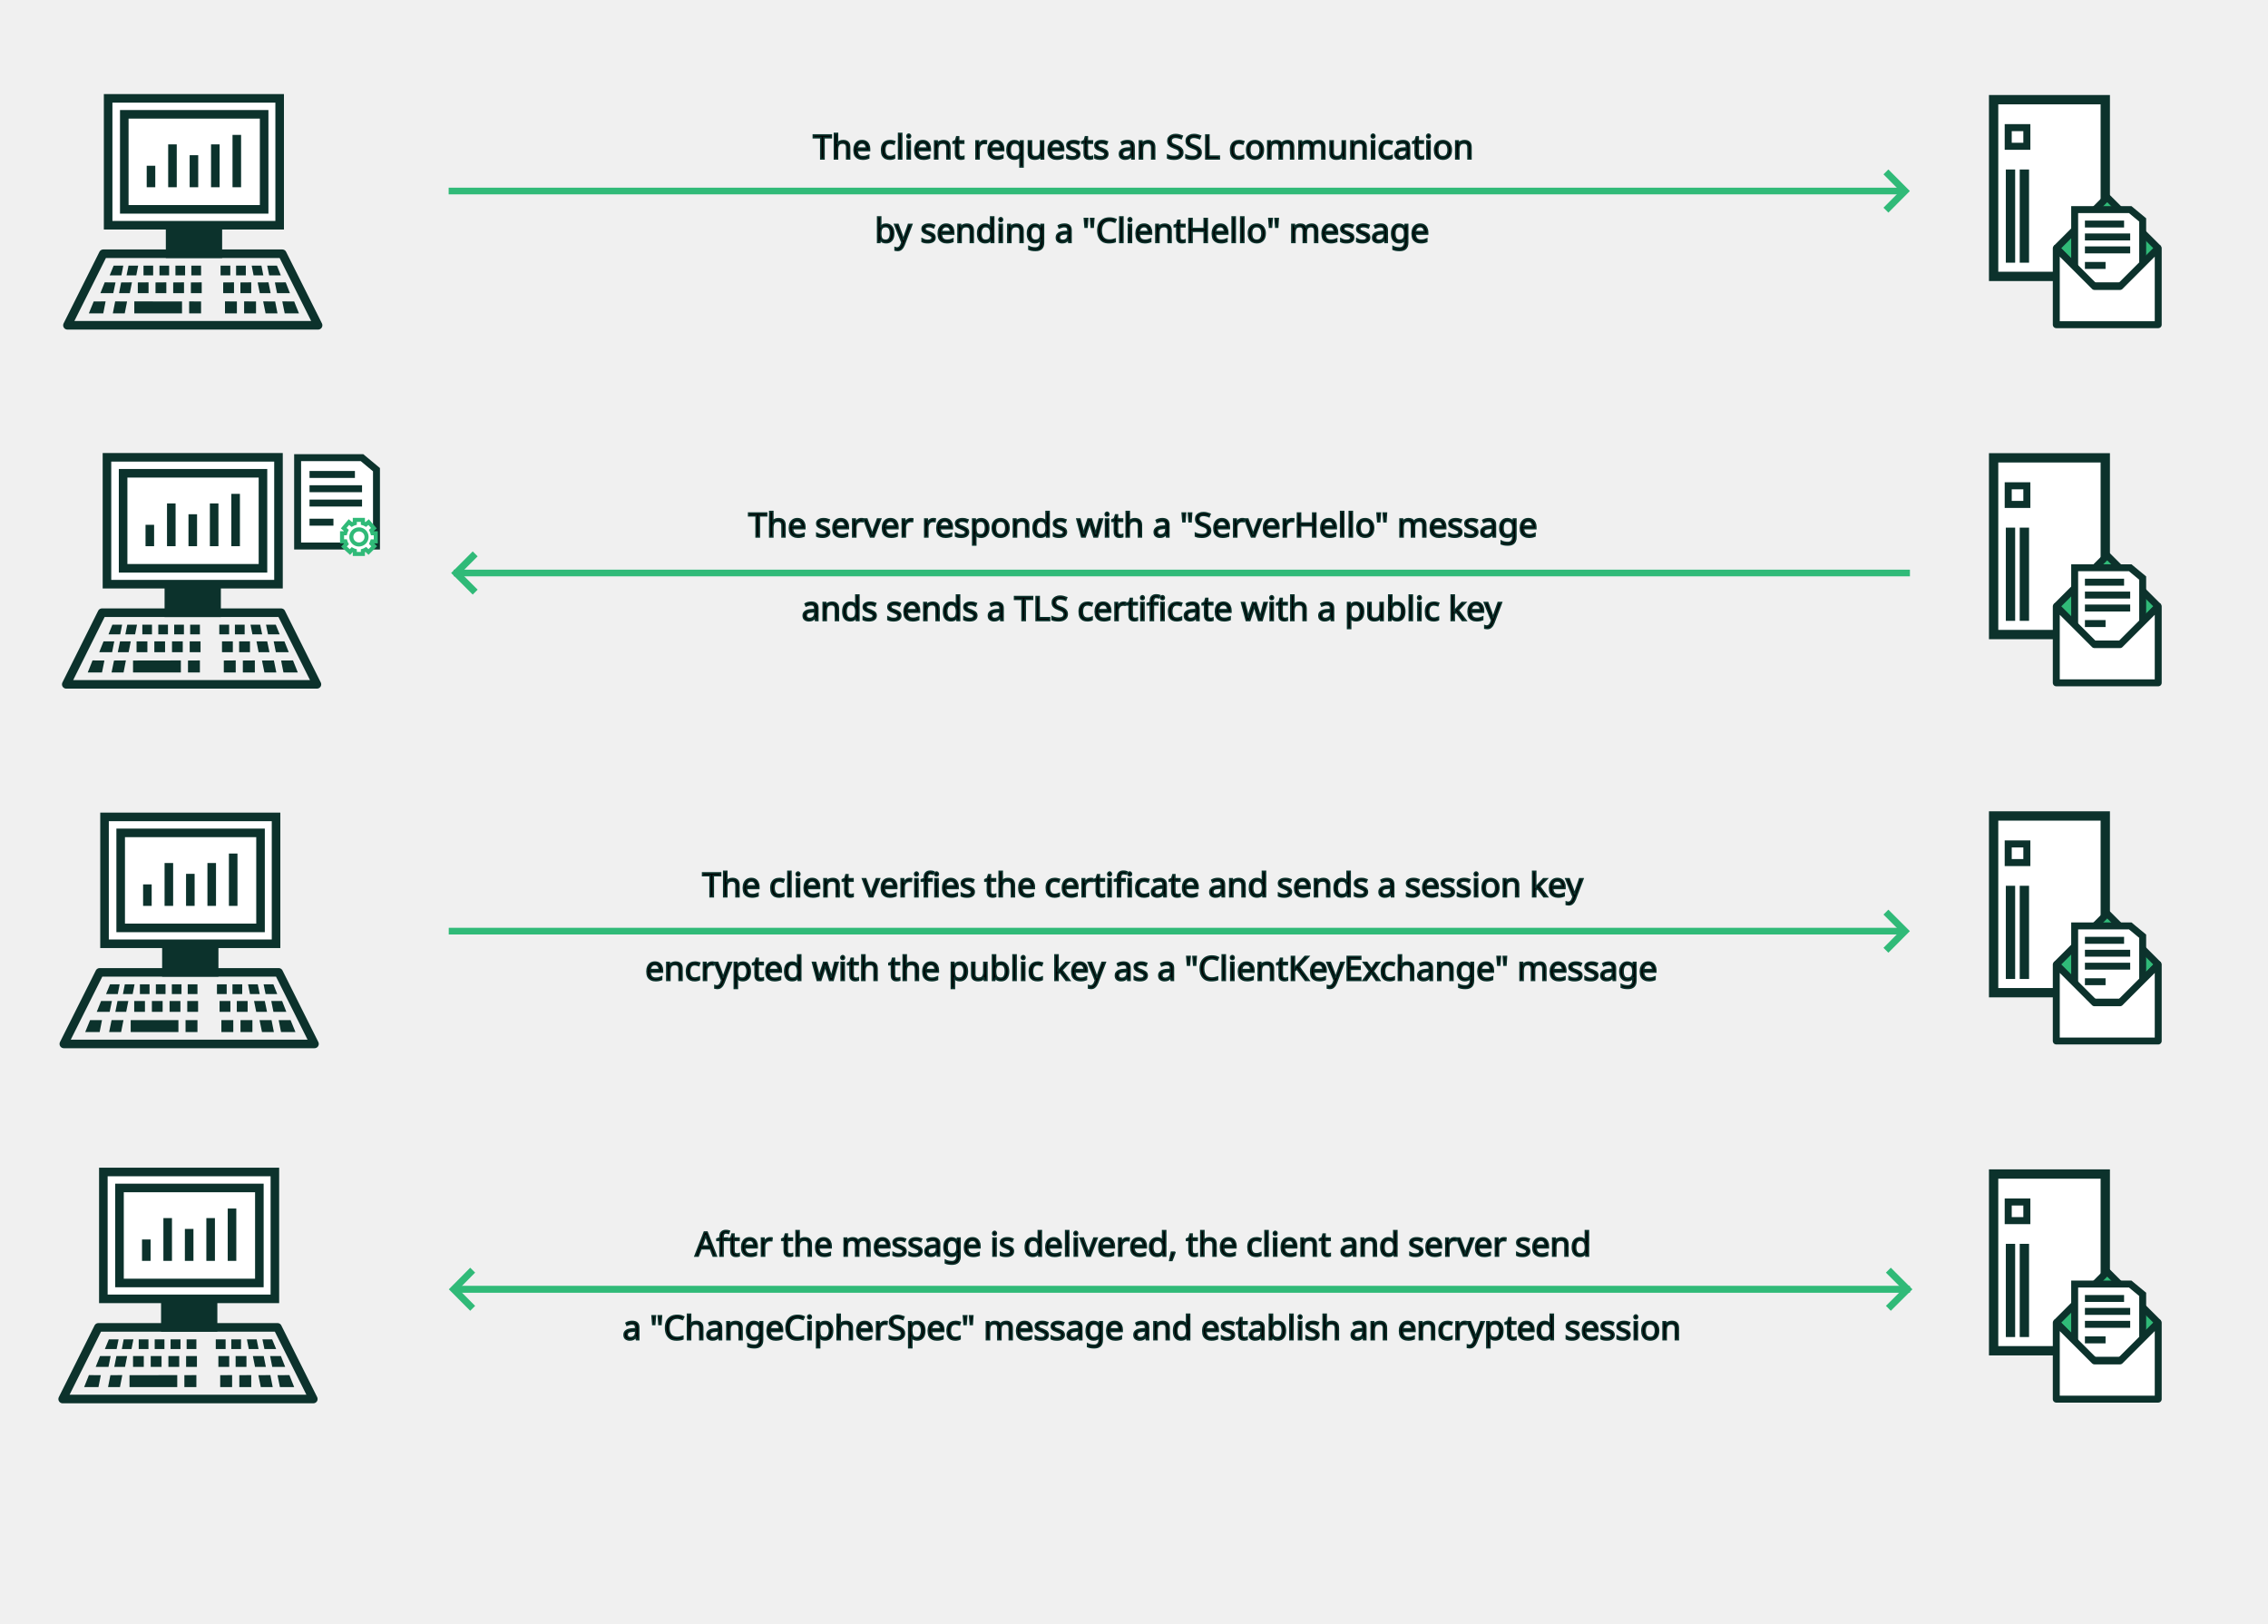
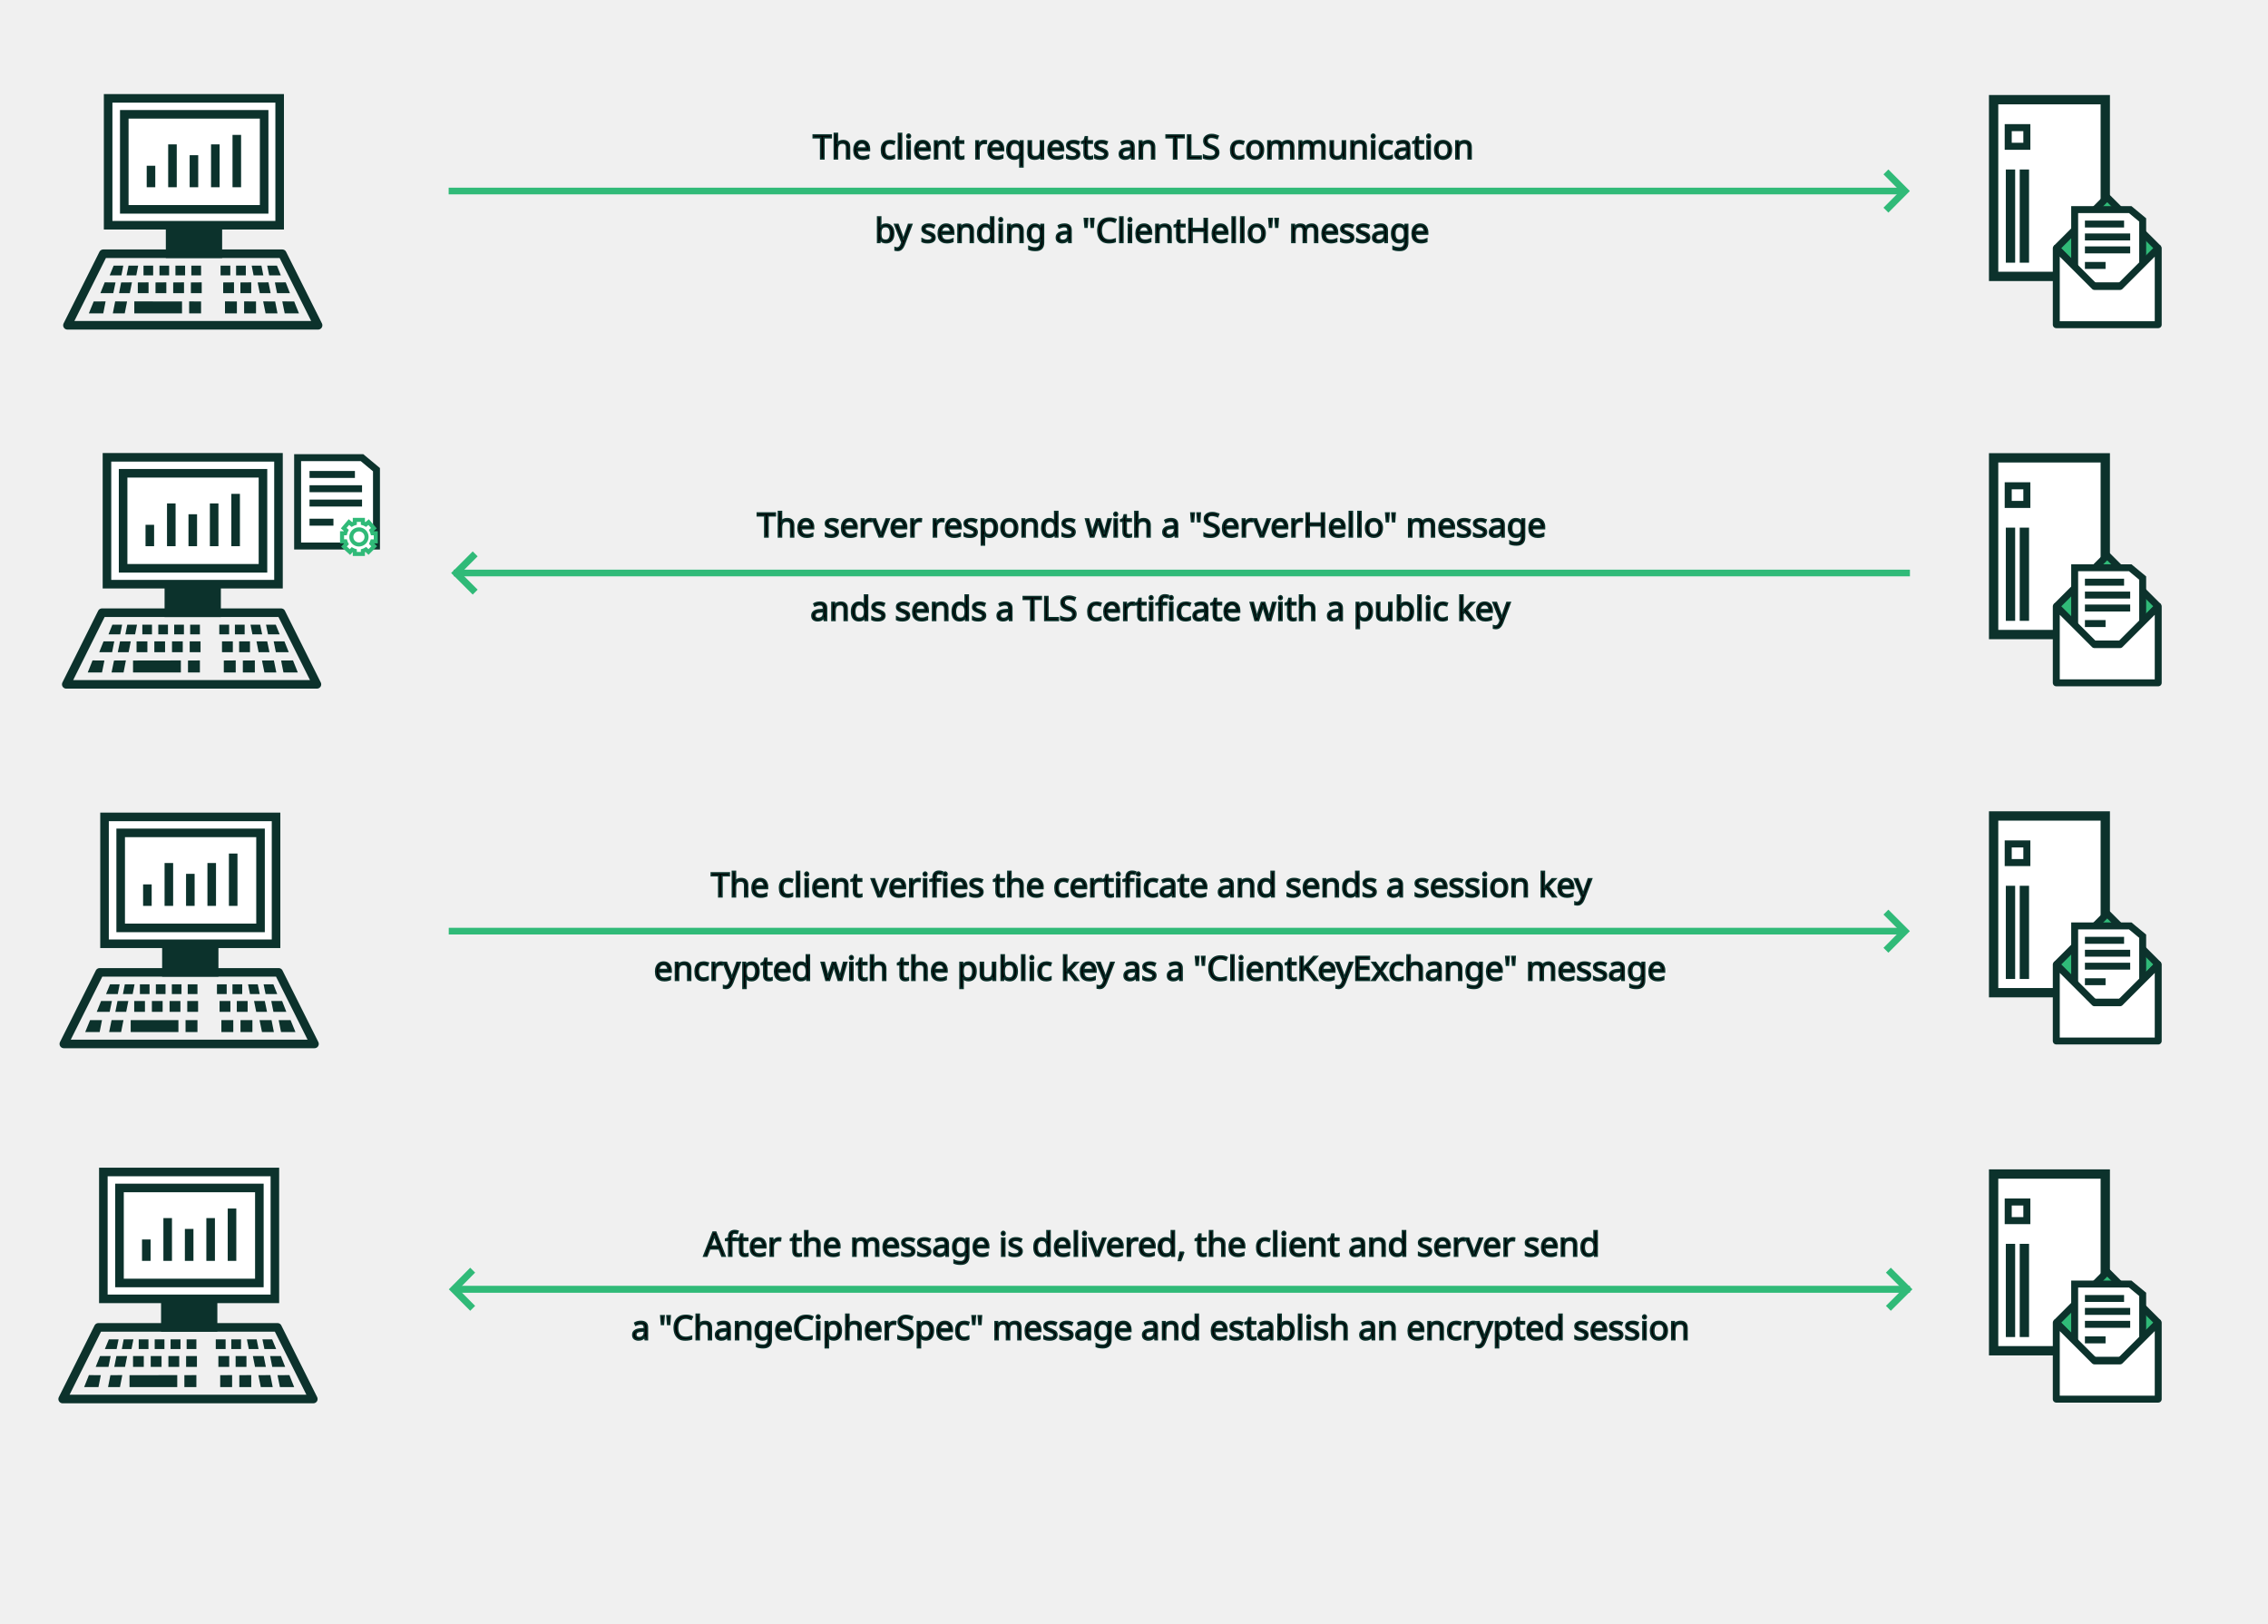
- <svg xmlns="http://www.w3.org/2000/svg" viewBox="0 0 251.35 179.92" height="680" width="950">
-   <g transform="translate(-2.82 22.08)" stroke="#0c322c" stroke-width=".68">
-     <path d="M35.8 28.64h7.14l1.6 1.33v8.46H35.8z" fill="#fff" stroke-width=".77" />
-     <path d="M37.12 30.5h5.03m-5.03 1.58h5.82m-5.82 1.59h5.82m-5.82 2.12h2.65" fill="#90ebcd" stroke-width=".77" />
-     <g transform="translate(40.6 35.4) scale(.37735)" stroke="#30ba78" stroke-width="1.19">
-       <path d="M4.08.35v.98a4.16 4.23 0 0 0-.88.38L2.35.99.82 2.79l.75.64a4.16 4.23 0 0 0-.32.85H.33v2.37h.97a4.16 4.23 0 0 0 .32.77L.9 8.2l1.75 1.6.63-.7a4.16 4.23 0 0 0 .8.34v.92h2.36v-.92a4.16 4.23 0 0 0 .9-.4l.76.74L9.77 8.1l-.8-.79a4.16 4.23 0 0 0 .26-.65h1.01V4.28h-.96a4.16 4.23 0 0 0-.33-.85l.73-.63L8.13 1l-.81.7a4.16 4.23 0 0 0-.87-.37V.35Z" fill="#fff" />
-       <ellipse cx="5.29" cy="5.36" rx="2.24" ry="2.22" fill="#fff" />
-     </g>
-     <path d="M53.1 120.8h161.39" fill="none" stroke="#30ba78" stroke-width=".77" />
-     <path d="M52.55 81.11h161.4" fill="none" stroke="#30ba78" stroke-width=".74" />
-     <path d="m211.83 79 2.11 2.11-2.11 2.12" fill="none" stroke="#30ba78" stroke-width=".77" />
-     <path d="M53.1 41.42h161.39" fill="none" stroke="#30ba78" stroke-width=".74" />
-     <path d="m55.48 39.3-2.12 2.12 2.12 2.12" fill="none" stroke="#30ba78" stroke-width=".77" />
-     <path d="M213.94-.91H52.54" fill="none" stroke="#30ba78" stroke-width=".74" />
-     <path d="m211.83-3.03 2.11 2.12-2.11 2.12M55.2 118.68l-2.1 2.12 2.1 2.11m156.9-4.23 2.12 2.12-2.12 2.11" fill="none" stroke="#30ba78" stroke-width=".77" />
-     <text xml:space="preserve" style="line-height:1.25;-inkscape-font-specification:'Poppins Light';text-align:center" x="132.9" y="-4.48" font-weight="300" font-size="3.7" font-family="Poppins" letter-spacing="0" text-anchor="middle" stroke-width=".18">
-       <tspan x="132.9" y="-4.48" style="-inkscape-font-specification:'Poppins Light';text-align:center">The client requests an SSL communication</tspan>
-       <tspan x="132.9" y="4.78" style="-inkscape-font-specification:'Poppins Light';text-align:center">by sending a "<tspan style="-inkscape-font-specification:'Poppins Light'">ClientHello</tspan>" message</tspan>
-     </text>
-     <text xml:space="preserve" style="line-height:1.25;-inkscape-font-specification:'Poppins Light';text-align:center" x="132.85" y="37.42" font-weight="300" font-size="3.7" font-family="Poppins" letter-spacing="0" text-anchor="middle" stroke-width=".18">
-       <tspan x="132.85" y="37.42" style="-inkscape-font-specification:'Poppins Light';text-align:center">The server responds with a "ServerHello" message</tspan>
-       <tspan x="132.85" y="46.68" style="-inkscape-font-specification:'Poppins Light';text-align:center">ands sends a TLS certificate with a public key</tspan>
-     </text>
-     <text xml:space="preserve" style="line-height:1.25;-inkscape-font-specification:'Poppins Light';text-align:center" x="132.82" y="77.3" font-weight="300" font-size="3.7" font-family="Poppins" letter-spacing="0" text-anchor="middle" stroke-width=".18">
-       <tspan x="132.82" y="77.3" style="-inkscape-font-specification:'Poppins Light';text-align:center">The client verifies the certificate and sends a session key</tspan>
-       <tspan x="132.82" y="86.56" style="-inkscape-font-specification:'Poppins Light';text-align:center">encrypted with the public key as a "<tspan style="-inkscape-font-specification:'Poppins Light'">ClientKeyExchange</tspan>" message</tspan>
-     </text>
-     <text xml:space="preserve" style="line-height:1.25;-inkscape-font-specification:'Poppins Light';text-align:center" x="132.87" y="117.12" font-weight="300" font-size="3.7" font-family="Poppins" letter-spacing="0" text-anchor="middle" stroke-width=".18">
-       <tspan x="132.87" y="117.12" style="-inkscape-font-specification:'Poppins Light';text-align:center">After the message is delivered, the client and server send</tspan>
-       <tspan x="132.87" y="126.38" style="-inkscape-font-specification:'Poppins Light';text-align:center">a "<tspan style="-inkscape-font-specification:'Poppins Light'">ChangeCipherSpec</tspan>" message and establish an encrypted session</tspan>
+ <svg xmlns="http://www.w3.org/2000/svg" viewBox="0 0 251.35 179.92" height="680" width="950" version="1.1" id="svg440">
+   <defs id="defs444" />
+   <path d="m 32.98,50.72 h 7.14 l 1.6,1.33 v 8.46 h -8.74 z" fill="#ffffff" stroke-width="0.77" id="path240" style="stroke:#0c322c" />
+   <path d="m 34.3,52.58 h 5.03 m -5.03,1.58 h 5.82 m -5.82,1.59 h 5.82 m -5.82,2.12 h 2.65" fill="#90ebcd" stroke-width="0.77" id="path242" style="stroke:#0c322c" />
+   <g transform="matrix(0.37735,0,0,0.37735,37.78,57.48)" stroke="#30ba78" stroke-width="1.19" id="g248">
+     <path d="M 4.08,0.35 V 1.33 A 4.16,4.23 0 0 0 3.2,1.71 L 2.35,0.99 0.82,2.79 1.57,3.43 A 4.16,4.23 0 0 0 1.25,4.28 H 0.33 V 6.65 H 1.3 A 4.16,4.23 0 0 0 1.62,7.42 L 0.9,8.2 2.65,9.8 3.28,9.1 a 4.16,4.23 0 0 0 0.8,0.34 v 0.92 H 6.44 V 9.44 a 4.16,4.23 0 0 0 0.9,-0.4 L 8.1,9.78 9.77,8.1 8.97,7.31 A 4.16,4.23 0 0 0 9.23,6.66 h 1.01 V 4.28 H 9.28 A 4.16,4.23 0 0 0 8.95,3.43 L 9.68,2.8 8.13,1 7.32,1.7 A 4.16,4.23 0 0 0 6.45,1.33 V 0.35 Z" fill="#ffffff" id="path244" />
+     <ellipse cx="5.29" cy="5.36" rx="2.24" ry="2.22" fill="#ffffff" id="ellipse246" />
+   </g>
+   <path d="M 50.28,142.88 H 211.67" fill="none" stroke="#30ba78" stroke-width="0.77" id="path250" />
+   <path d="m 49.73,103.19 h 161.4" fill="none" stroke="#30ba78" stroke-width="0.74" id="path252" />
+   <path d="m 209.01,101.08 2.11,2.11 -2.11,2.12" fill="none" stroke="#30ba78" stroke-width="0.77" id="path254" />
+   <path d="M 50.28,63.5 H 211.67" fill="none" stroke="#30ba78" stroke-width="0.74" id="path256" />
+   <path d="m 52.66,61.38 -2.12,2.12 2.12,2.12" fill="none" stroke="#30ba78" stroke-width="0.77" id="path258" />
+   <path d="M 211.12,21.17 H 49.72" fill="none" stroke="#30ba78" stroke-width="0.74" id="path260" />
+   <path d="m 209.01,19.05 2.11,2.12 -2.11,2.12 m -156.63,117.47 -2.1,2.12 2.1,2.11 m 156.9,-4.23 2.12,2.12 -2.12,2.11" fill="none" stroke="#30ba78" stroke-width="0.77" id="path262" />
+   <g id="g860">
+     <text xml:space="preserve" style="line-height:1.25;-inkscape-font-specification:'Poppins Light';text-align:center;stroke:#0c322c" x="130.08" y="17.6" font-weight="300" font-size="3.7px" font-family="Poppins" letter-spacing="0" text-anchor="middle" stroke-width="0.18" id="text270">
+       <tspan x="130.08" y="17.6" style="-inkscape-font-specification:'Poppins Light';text-align:center" id="tspan264">The client requests an TLS communication</tspan>
+       <tspan x="130.08" y="26.86" style="-inkscape-font-specification:'Poppins Light';text-align:center" id="tspan268">by sending a "<tspan style="-inkscape-font-specification:'Poppins Light'" id="tspan266">ClientHello</tspan>" message</tspan>
    </text>
  </g>
-   <g transform="translate(217.34 10.54) scale(1.94872)">
-     <rect width="6.35" height="10.05" x="1.85" y=".26" fill="#fff" stroke="#0c322c" stroke-width=".53" stroke-linecap="square" paint-order="fill markers stroke" />
-     <path d="M2.81 4.23v5.3m.79-5.3v5.3" fill="#0c322c" stroke="#0c322c" stroke-width=".53" />
-     <rect width="1.06" height="1.06" x="2.68" y="1.85" fill="none" stroke="#0c322c" stroke-width=".4" stroke-linecap="square" paint-order="fill markers stroke" />
+   <text xml:space="preserve" style="line-height:1.25;-inkscape-font-specification:'Poppins Light';text-align:center;stroke:#0c322c" x="130.03" y="59.5" font-weight="300" font-size="3.7px" font-family="Poppins" letter-spacing="0" text-anchor="middle" stroke-width="0.18" id="text276">
+     <tspan x="130.03" y="59.5" style="-inkscape-font-specification:'Poppins Light';text-align:center" id="tspan272">The server responds with a "ServerHello" message</tspan>
+     <tspan x="130.03" y="68.76" style="-inkscape-font-specification:'Poppins Light';text-align:center" id="tspan274">ands sends a TLS certificate with a public key</tspan>
+   </text>
+   <text xml:space="preserve" style="line-height:1.25;-inkscape-font-specification:'Poppins Light';text-align:center;stroke:#0c322c" x="130" y="99.38" font-weight="300" font-size="3.7px" font-family="Poppins" letter-spacing="0" text-anchor="middle" stroke-width="0.18" id="text284">
+     <tspan x="130" y="99.38" style="-inkscape-font-specification:'Poppins Light';text-align:center" id="tspan278">The client verifies the certificate and sends a session key</tspan>
+     <tspan x="130" y="108.64" style="-inkscape-font-specification:'Poppins Light';text-align:center" id="tspan282">encrypted with the public key as a "<tspan style="-inkscape-font-specification:'Poppins Light'" id="tspan280">ClientKeyExchange</tspan>" message</tspan>
+   </text>
+   <text xml:space="preserve" style="line-height:1.25;-inkscape-font-specification:'Poppins Light';text-align:center;stroke:#0c322c" x="130.05" y="139.2" font-weight="300" font-size="3.7px" font-family="Poppins" letter-spacing="0" text-anchor="middle" stroke-width="0.18" id="text292">
+     <tspan x="130.05" y="139.2" style="-inkscape-font-specification:'Poppins Light';text-align:center" id="tspan286">After the message is delivered, the client and server send</tspan>
+     <tspan x="130.05" y="148.46" style="-inkscape-font-specification:'Poppins Light';text-align:center" id="tspan290">a "<tspan style="-inkscape-font-specification:'Poppins Light'" id="tspan288">ChangeCipherSpec</tspan>" message and establish an encrypted session</tspan>
+   </text>
+   <g transform="translate(217.34 10.54) scale(1.94872)" id="g302">
+     <rect width="6.35" height="10.05" x="1.85" y=".26" fill="#fff" stroke="#0c322c" stroke-width=".53" stroke-linecap="square" paint-order="fill markers stroke" id="rect296" />
+     <path d="M2.81 4.23v5.3m.79-5.3v5.3" fill="#0c322c" stroke="#0c322c" stroke-width=".53" id="path298" />
+     <rect width="1.06" height="1.06" x="2.68" y="1.85" fill="none" stroke="#0c322c" stroke-width=".4" stroke-linecap="square" paint-order="fill markers stroke" id="rect300" />
  </g>
-   <g transform="translate(182.65 -16.42) scale(.41812)" stroke-width="1.84">
-     <path d="m108.2 105.07 13.5-13.51 13.52 13.5-10.13 10.14h-6.76z" fill="#30ba78" stroke="#0c322c" stroke-linejoin="bevel" />
-     <path d="M113.07 94.83h14.73l3.3 2.73v17.47h-18.03Zm2.72 3.82h10.38m-10.38 3.42h12m-12 7.55h5.47m-5.47-4.12h12" stroke="#0c322c" fill="#fff" />
-     <path d="m108.2 105.07 10.13 10.13h6.76l10.13-10.13v20.26H108.2v-20.26" fill="#fff" stroke="#0c322c" stroke-linecap="round" stroke-linejoin="round" />
+   <g transform="translate(182.65 -16.42) scale(.41812)" stroke-width="1.84" id="g310">
+     <path d="m108.2 105.07 13.5-13.51 13.52 13.5-10.13 10.14h-6.76z" fill="#30ba78" stroke="#0c322c" stroke-linejoin="bevel" id="path304" />
+     <path d="M113.07 94.83h14.73l3.3 2.73v17.47h-18.03Zm2.72 3.82h10.38m-10.38 3.42h12m-12 7.55h5.47m-5.47-4.12h12" stroke="#0c322c" fill="#fff" id="path306" />
+     <path d="m108.2 105.07 10.13 10.13h6.76l10.13-10.13v20.26H108.2v-20.26" fill="#fff" stroke="#0c322c" stroke-linecap="round" stroke-linejoin="round" id="path308" />
  </g>
-   <g transform="translate(217.34 50.23) scale(1.94872)">
-     <rect width="6.35" height="10.05" x="1.85" y=".26" fill="#fff" stroke="#0c322c" stroke-width=".53" stroke-linecap="square" paint-order="fill markers stroke" />
-     <path d="M2.81 4.23v5.3m.79-5.3v5.3" fill="#0c322c" stroke="#0c322c" stroke-width=".53" />
-     <rect width="1.06" height="1.06" x="2.68" y="1.85" fill="none" stroke="#0c322c" stroke-width=".4" stroke-linecap="square" paint-order="fill markers stroke" />
+   <g transform="translate(217.34 50.23) scale(1.94872)" id="g318">
+     <rect width="6.35" height="10.05" x="1.85" y=".26" fill="#fff" stroke="#0c322c" stroke-width=".53" stroke-linecap="square" paint-order="fill markers stroke" id="rect312" />
+     <path d="M2.81 4.23v5.3m.79-5.3v5.3" fill="#0c322c" stroke="#0c322c" stroke-width=".53" id="path314" />
+     <rect width="1.06" height="1.06" x="2.68" y="1.85" fill="none" stroke="#0c322c" stroke-width=".4" stroke-linecap="square" paint-order="fill markers stroke" id="rect316" />
  </g>
-   <g transform="translate(182.65 23.27) scale(.41812)" stroke-width="1.84">
-     <path d="m108.2 105.07 13.5-13.51 13.52 13.5-10.13 10.14h-6.76z" fill="#30ba78" stroke="#0c322c" stroke-linejoin="bevel" />
-     <path d="M113.07 94.83h14.73l3.3 2.73v17.47h-18.03Zm2.72 3.82h10.38m-10.38 3.42h12m-12 7.55h5.47m-5.47-4.12h12" stroke="#0c322c" fill="#fff" />
-     <path d="m108.2 105.07 10.13 10.13h6.76l10.13-10.13v20.26H108.2v-20.26" fill="#fff" stroke="#0c322c" stroke-linecap="round" stroke-linejoin="round" />
+   <g transform="translate(182.65 23.27) scale(.41812)" stroke-width="1.84" id="g326">
+     <path d="m108.2 105.07 13.5-13.51 13.52 13.5-10.13 10.14h-6.76z" fill="#30ba78" stroke="#0c322c" stroke-linejoin="bevel" id="path320" />
+     <path d="M113.07 94.83h14.73l3.3 2.73v17.47h-18.03Zm2.72 3.82h10.38m-10.38 3.42h12m-12 7.55h5.47m-5.47-4.12h12" stroke="#0c322c" fill="#fff" id="path322" />
+     <path d="m108.2 105.07 10.13 10.13h6.76l10.13-10.13v20.26H108.2v-20.26" fill="#fff" stroke="#0c322c" stroke-linecap="round" stroke-linejoin="round" id="path324" />
  </g>
-   <g transform="translate(217.34 89.92) scale(1.94872)">
-     <rect width="6.35" height="10.05" x="1.85" y=".26" fill="#fff" stroke="#0c322c" stroke-width=".53" stroke-linecap="square" paint-order="fill markers stroke" />
-     <path d="M2.81 4.23v5.3m.79-5.3v5.3" fill="#0c322c" stroke="#0c322c" stroke-width=".53" />
-     <rect width="1.06" height="1.06" x="2.68" y="1.85" fill="none" stroke="#0c322c" stroke-width=".4" stroke-linecap="square" paint-order="fill markers stroke" />
+   <g transform="translate(217.34 89.92) scale(1.94872)" id="g334">
+     <rect width="6.35" height="10.05" x="1.85" y=".26" fill="#fff" stroke="#0c322c" stroke-width=".53" stroke-linecap="square" paint-order="fill markers stroke" id="rect328" />
+     <path d="M2.81 4.23v5.3m.79-5.3v5.3" fill="#0c322c" stroke="#0c322c" stroke-width=".53" id="path330" />
+     <rect width="1.06" height="1.06" x="2.68" y="1.85" fill="none" stroke="#0c322c" stroke-width=".4" stroke-linecap="square" paint-order="fill markers stroke" id="rect332" />
  </g>
-   <g transform="translate(182.65 62.96) scale(.41812)" stroke-width="1.84">
-     <path d="m108.2 105.07 13.5-13.51 13.52 13.5-10.13 10.14h-6.76z" fill="#30ba78" stroke="#0c322c" stroke-linejoin="bevel" />
-     <path d="M113.07 94.83h14.73l3.3 2.73v17.47h-18.03Zm2.72 3.82h10.38m-10.38 3.42h12m-12 7.55h5.47m-5.47-4.12h12" stroke="#0c322c" fill="#fff" />
-     <path d="m108.2 105.07 10.13 10.13h6.76l10.13-10.13v20.26H108.2v-20.26" fill="#fff" stroke="#0c322c" stroke-linecap="round" stroke-linejoin="round" />
+   <g transform="translate(182.65 62.96) scale(.41812)" stroke-width="1.84" id="g342">
+     <path d="m108.2 105.07 13.5-13.51 13.52 13.5-10.13 10.14h-6.76z" fill="#30ba78" stroke="#0c322c" stroke-linejoin="bevel" id="path336" />
+     <path d="M113.07 94.83h14.73l3.3 2.73v17.47h-18.03Zm2.72 3.82h10.38m-10.38 3.42h12m-12 7.55h5.47m-5.47-4.12h12" stroke="#0c322c" fill="#fff" id="path338" />
+     <path d="m108.2 105.07 10.13 10.13h6.76l10.13-10.13v20.26H108.2v-20.26" fill="#fff" stroke="#0c322c" stroke-linecap="round" stroke-linejoin="round" id="path340" />
  </g>
-   <g transform="translate(217.34 129.6) scale(1.94872)">
-     <rect width="6.35" height="10.05" x="1.85" y=".26" fill="#fff" stroke="#0c322c" stroke-width=".53" stroke-linecap="square" paint-order="fill markers stroke" />
-     <path d="M2.81 4.23v5.3m.79-5.3v5.3" fill="#0c322c" stroke="#0c322c" stroke-width=".53" />
-     <rect width="1.06" height="1.06" x="2.68" y="1.85" fill="none" stroke="#0c322c" stroke-width=".4" stroke-linecap="square" paint-order="fill markers stroke" />
+   <g transform="translate(217.34 129.6) scale(1.94872)" id="g350">
+     <rect width="6.35" height="10.05" x="1.85" y=".26" fill="#fff" stroke="#0c322c" stroke-width=".53" stroke-linecap="square" paint-order="fill markers stroke" id="rect344" />
+     <path d="M2.81 4.23v5.3m.79-5.3v5.3" fill="#0c322c" stroke="#0c322c" stroke-width=".53" id="path346" />
+     <rect width="1.06" height="1.06" x="2.68" y="1.85" fill="none" stroke="#0c322c" stroke-width=".4" stroke-linecap="square" paint-order="fill markers stroke" id="rect348" />
  </g>
-   <g transform="translate(182.65 102.65) scale(.41812)" stroke-width="1.84">
-     <path d="m108.2 105.07 13.5-13.51 13.52 13.5-10.13 10.14h-6.76z" fill="#30ba78" stroke="#0c322c" stroke-linejoin="bevel" />
-     <path d="M113.07 94.83h14.73l3.3 2.73v17.47h-18.03Zm2.72 3.82h10.38m-10.38 3.42h12m-12 7.55h5.47m-5.47-4.12h12" stroke="#0c322c" fill="#fff" />
-     <path d="m108.2 105.07 10.13 10.13h6.76l10.13-10.13v20.26H108.2v-20.26" fill="#fff" stroke="#0c322c" stroke-linecap="round" stroke-linejoin="round" />
+   <g transform="translate(182.65 102.65) scale(.41812)" stroke-width="1.84" id="g358">
+     <path d="m108.2 105.07 13.5-13.51 13.52 13.5-10.13 10.14h-6.76z" fill="#30ba78" stroke="#0c322c" stroke-linejoin="bevel" id="path352" />
+     <path d="M113.07 94.83h14.73l3.3 2.73v17.47h-18.03Zm2.72 3.82h10.38m-10.38 3.42h12m-12 7.55h5.47m-5.47-4.12h12" stroke="#0c322c" fill="#fff" id="path354" />
+     <path d="m108.2 105.07 10.13 10.13h6.76l10.13-10.13v20.26H108.2v-20.26" fill="#fff" stroke="#0c322c" stroke-linecap="round" stroke-linejoin="round" id="path356" />
  </g>
-   <rect class="cls-2" x="11.85" y="50.68" width="19.01" height="14.06" fill="#fff" stroke="#0c322c" stroke-width=".95" />
-   <rect class="cls-2" x="13.64" y="52.45" width="15.5" height="10.53" fill="#fff" stroke="#0c322c" stroke-width=".95" />
-   <line class="cls-3" x1="16.6" y1="60.53" x2="16.6" y2="58.16" fill="none" stroke="#0c322c" stroke-width=".95" />
-   <line class="cls-3" x1="18.98" y1="60.53" x2="18.98" y2="55.79" fill="none" stroke="#0c322c" stroke-width=".95" />
-   <line class="cls-3" x1="21.36" y1="60.53" x2="21.36" y2="56.99" fill="none" stroke="#0c322c" stroke-width=".95" />
-   <line class="cls-3" x1="23.73" y1="60.53" x2="23.73" y2="55.79" fill="none" stroke="#0c322c" stroke-width=".95" />
-   <line class="cls-3" x1="26.11" y1="60.53" x2="26.11" y2="54.73" fill="none" stroke="#0c322c" stroke-width=".95" />
-   <path d="m11.3 67.9-3.96 7.94h27.78l-3.97-7.94H11.3" fill="none" stroke="#0c322c" stroke-width=".95" stroke-linecap="round" stroke-linejoin="round" paint-order="fill markers stroke" />
-   <rect width="5.29" height="2.65" x="18.71" y="65.26" fill="#0c322c" stroke="#0c322c" stroke-width=".95" stroke-linecap="round" paint-order="fill markers stroke" />
-   <path d="m12.63 73.2-.27 1.32h1.33l.26-1.33zm2.11 0v1.32h5.3v-1.33zm6.09 0v1.32h1.32v-1.33zm3.97 0v1.32h1.32v-1.33zm2.11 0v1.32h1.33v-1.33zm2.12 0 .27 1.32h1.32l-.27-1.33zm2.12 0 .26 1.32H33l-.53-1.33zm-19.58 0-.27 1.32H9.72l.53-1.33zm1.73-2.12-.25 1.2h1.2l.24-1.2zm7.72 0v1.2h1.2v-1.2zm3.58 0v1.2h1.2v-1.2zm1.9 0v1.2h1.2v-1.2zm1.92 0 .24 1.2h1.2l-.25-1.2zm1.91 0 .24 1.2H32l-.48-1.2zm-17.67 0-.24 1.2h-1.43l.48-1.2zm2.47 0v1.2h1.2v-1.2zm3.93 0v1.2h1.19v-1.2zm-1.96 0v1.2h1.19v-1.2zm-3-1.85-.21 1.07h1.08l.21-1.07zm6.97 0v1.07h1.08v-1.07zm3.23 0v1.07h1.09v-1.07zm1.73 0v1.07h1.08v-1.07zm1.73 0 .21 1.07h1.08l-.22-1.07zm1.72 0 .22 1.07h1.29l-.43-1.07zm-15.95 0-.21 1.07h-1.3l.43-1.07Zm2.24 0v1.07h1.07v-1.07zm3.53 0v1.07h1.08v-1.07Zm-1.76 0v1.07h1.07v-1.07z" fill="#0c322c" />
-   <rect class="cls-2" x="11.98" y="10.9" width="19.01" height="14.06" fill="#fff" stroke="#0c322c" stroke-width=".95" />
-   <rect class="cls-2" x="13.77" y="12.67" width="15.5" height="10.53" fill="#fff" stroke="#0c322c" stroke-width=".95" />
-   <line class="cls-3" x1="16.73" y1="20.75" x2="16.73" y2="18.37" fill="none" stroke="#0c322c" stroke-width=".95" />
-   <line class="cls-3" x1="19.11" y1="20.75" x2="19.11" y2="16" fill="none" stroke="#0c322c" stroke-width=".95" />
-   <line class="cls-3" x1="21.49" y1="20.75" x2="21.49" y2="17.2" fill="none" stroke="#0c322c" stroke-width=".95" />
-   <line class="cls-3" x1="23.86" y1="20.75" x2="23.86" y2="16" fill="none" stroke="#0c322c" stroke-width=".95" />
-   <line class="cls-3" x1="26.24" y1="20.75" x2="26.24" y2="14.95" fill="none" stroke="#0c322c" stroke-width=".95" />
-   <path d="m11.44 28.12-3.97 7.93h27.78l-3.97-7.93H11.44" fill="none" stroke="#0c322c" stroke-width=".95" stroke-linecap="round" stroke-linejoin="round" paint-order="fill markers stroke" />
-   <rect width="5.29" height="2.65" x="18.85" y="25.47" fill="#0c322c" stroke="#0c322c" stroke-width=".95" stroke-linecap="round" paint-order="fill markers stroke" />
-   <path d="m12.76 33.4-.26 1.33h1.32l.26-1.32zm2.12 0v1.33h5.29v-1.32zm6.08 0v1.33h1.32v-1.32zm3.97 0v1.33h1.32v-1.32zm2.12 0v1.33h1.32v-1.32zm2.11 0 .27 1.33h1.32l-.26-1.32zm2.12 0 .27 1.33h1.58l-.53-1.32zm-19.58 0-.26 1.33h-1.6l.54-1.32zm1.72-2.1-.23 1.19h1.19l.24-1.2zm7.73 0v1.19h1.2v-1.2zm3.58 0v1.19h1.2v-1.2zm1.91 0v1.19h1.2v-1.2zm1.91 0 .24 1.19h1.2l-.24-1.2zm1.91 0 .24 1.19h1.43l-.47-1.2zm-17.66 0-.25 1.19h-1.43l.48-1.2zm2.47 0v1.19h1.19v-1.2zm3.92 0v1.19h1.2v-1.2zm-1.96 0v1.19h1.2v-1.2zm-2.99-1.86-.22 1.08h1.08l.21-1.08zm6.96 0v1.08h1.08v-1.08zm3.24 0v1.08h1.08v-1.08zm1.72 0v1.08h1.08v-1.08zm1.73 0 .21 1.08h1.08l-.21-1.08zm1.72 0 .22 1.08h1.29l-.43-1.08zm-15.95 0-.21 1.08h-1.3l.44-1.08zm2.24 0v1.08h1.07v-1.08zm3.54 0v1.08h1.07v-1.08zm-1.77 0v1.08h1.07v-1.08z" fill="#0c322c" />
-   <rect class="cls-2" x="11.58" y="90.53" width="19.01" height="14.06" fill="#fff" stroke="#0c322c" stroke-width=".95" />
-   <rect class="cls-2" x="13.37" y="92.3" width="15.5" height="10.53" fill="#fff" stroke="#0c322c" stroke-width=".95" />
-   <line class="cls-3" x1="16.33" y1="100.39" x2="16.33" y2="98.01" fill="none" stroke="#0c322c" stroke-width=".95" />
-   <line class="cls-3" x1="18.71" y1="100.39" x2="18.71" y2="95.64" fill="none" stroke="#0c322c" stroke-width=".95" />
-   <line class="cls-3" x1="21.09" y1="100.39" x2="21.09" y2="96.84" fill="none" stroke="#0c322c" stroke-width=".95" />
-   <line class="cls-3" x1="23.46" y1="100.39" x2="23.46" y2="95.64" fill="none" stroke="#0c322c" stroke-width=".95" />
-   <line class="cls-3" x1="25.84" y1="100.39" x2="25.84" y2="94.59" fill="none" stroke="#0c322c" stroke-width=".95" />
-   <path d="m11.04 107.76-3.97 7.93h27.78l-3.97-7.93H11.04" fill="none" stroke="#0c322c" stroke-width=".95" stroke-linecap="round" stroke-linejoin="round" paint-order="fill markers stroke" />
-   <rect width="5.29" height="2.65" x="18.44" y="105.11" fill="#0c322c" stroke="#0c322c" stroke-width=".95" stroke-linecap="round" paint-order="fill markers stroke" />
-   <path d="m12.36 113.05-.27 1.32h1.33l.26-1.32zm2.12 0v1.32h5.29v-1.32zm6.08 0v1.32h1.32v-1.32zm3.97 0v1.32h1.32v-1.32zm2.12 0v1.32h1.32v-1.32zm2.11 0 .27 1.32h1.32l-.26-1.32zm2.12 0 .26 1.32h1.6l-.54-1.32zm-19.58 0-.26 1.32h-1.6l.54-1.32zm1.72-2.12-.24 1.2h1.2l.24-1.2zm7.73 0v1.2h1.2v-1.2zm3.58 0v1.2h1.2v-1.2zm1.91 0v1.2h1.2v-1.2zm1.91 0 .24 1.2h1.2l-.25-1.2zm1.91 0 .24 1.2h1.43l-.47-1.2zm-17.66 0-.25 1.2h-1.43l.48-1.2zm2.47 0v1.2h1.19v-1.2zm3.92 0v1.2h1.2v-1.2zm-1.96 0v1.2h1.19v-1.2zm-3-1.85-.21 1.08h1.08l.21-1.08zm6.97 0v1.08h1.08v-1.08zm3.24 0v1.08h1.08v-1.08zm1.72 0v1.08h1.08v-1.08zm1.73 0 .21 1.08h1.08l-.22-1.08zm1.72 0 .22 1.08h1.29l-.43-1.08zm-15.95 0-.21 1.08h-1.3l.44-1.08zm2.24 0v1.08h1.07v-1.08zm3.54 0v1.08h1.07v-1.08zm-1.77 0v1.08h1.07v-1.08z" fill="#0c322c" />
-   <rect class="cls-2" x="11.45" y="129.88" width="19.01" height="14.06" fill="#fff" stroke="#0c322c" stroke-width=".95" />
-   <rect class="cls-2" x="13.24" y="131.65" width="15.5" height="10.53" fill="#fff" stroke="#0c322c" stroke-width=".95" />
-   <line class="cls-3" x1="16.21" y1="139.73" x2="16.21" y2="137.36" fill="none" stroke="#0c322c" stroke-width=".95" />
-   <line class="cls-3" x1="18.58" y1="139.73" x2="18.58" y2="134.99" fill="none" stroke="#0c322c" stroke-width=".95" />
-   <line class="cls-3" x1="20.96" y1="139.73" x2="20.96" y2="136.19" fill="none" stroke="#0c322c" stroke-width=".95" />
-   <line class="cls-3" x1="23.34" y1="139.73" x2="23.34" y2="134.99" fill="none" stroke="#0c322c" stroke-width=".95" />
-   <line class="cls-3" x1="25.71" y1="139.73" x2="25.71" y2="133.93" fill="none" stroke="#0c322c" stroke-width=".95" />
-   <path d="m10.9 147.1-3.96 7.94h27.78l-3.97-7.94H10.91" fill="none" stroke="#0c322c" stroke-width=".95" stroke-linecap="round" stroke-linejoin="round" paint-order="fill markers stroke" />
-   <rect width="5.29" height="2.65" x="18.32" y="144.46" fill="#0c322c" stroke="#0c322c" stroke-width=".95" stroke-linecap="round" paint-order="fill markers stroke" />
-   <path d="m12.23 152.4-.26 1.32h1.32l.26-1.33zm2.12 0v1.32h5.29v-1.33zm6.08 0v1.32h1.33v-1.33zm3.97 0v1.32h1.32v-1.33zm2.12 0v1.32h1.32v-1.33zm2.11 0 .27 1.32h1.32l-.26-1.33zm2.12 0 .27 1.32h1.58l-.53-1.33zm-19.58 0-.26 1.32H9.32l.53-1.33zm1.73-2.12-.24 1.2h1.19l.24-1.2zm7.72 0v1.2h1.2v-1.2zm3.58 0v1.2h1.2v-1.2zm1.91 0v1.2h1.2v-1.2zm1.91 0 .24 1.2h1.2l-.24-1.2zm1.91 0 .24 1.2h1.43l-.47-1.2zm-17.67 0-.24 1.2H10.6l.48-1.2zm2.48 0v1.2h1.19v-1.2zm3.92 0v1.2h1.2v-1.2zm-1.96 0v1.2h1.2v-1.2zm-3-1.85-.2 1.07h1.07l.21-1.07zm6.98 0v1.07h1.08v-1.07zm3.23 0v1.07H25v-1.07zm1.72 0v1.07h1.08v-1.07zm1.73 0 .21 1.07h1.08l-.21-1.07zm1.72 0 .22 1.07h1.3l-.44-1.07zm-15.94 0-.22 1.07h-1.3l.44-1.07zm2.23 0v1.07h1.08v-1.07zm3.53 0v1.07H20v-1.07zm-1.76 0v1.07h1.08v-1.07z" fill="#0c322c" />
+   <rect class="cls-2" x="11.85" y="50.68" width="19.01" height="14.06" fill="#fff" stroke="#0c322c" stroke-width=".95" id="rect360" />
+   <rect class="cls-2" x="13.64" y="52.45" width="15.5" height="10.53" fill="#fff" stroke="#0c322c" stroke-width=".95" id="rect362" />
+   <line class="cls-3" x1="16.6" y1="60.53" x2="16.6" y2="58.16" fill="none" stroke="#0c322c" stroke-width=".95" id="line364" />
+   <line class="cls-3" x1="18.98" y1="60.53" x2="18.98" y2="55.79" fill="none" stroke="#0c322c" stroke-width=".95" id="line366" />
+   <line class="cls-3" x1="21.36" y1="60.53" x2="21.36" y2="56.99" fill="none" stroke="#0c322c" stroke-width=".95" id="line368" />
+   <line class="cls-3" x1="23.73" y1="60.53" x2="23.73" y2="55.79" fill="none" stroke="#0c322c" stroke-width=".95" id="line370" />
+   <line class="cls-3" x1="26.11" y1="60.53" x2="26.11" y2="54.73" fill="none" stroke="#0c322c" stroke-width=".95" id="line372" />
+   <path d="m11.3 67.9-3.96 7.94h27.78l-3.97-7.94H11.3" fill="none" stroke="#0c322c" stroke-width=".95" stroke-linecap="round" stroke-linejoin="round" paint-order="fill markers stroke" id="path374" />
+   <rect width="5.29" height="2.65" x="18.71" y="65.26" fill="#0c322c" stroke="#0c322c" stroke-width=".95" stroke-linecap="round" paint-order="fill markers stroke" id="rect376" />
+   <path d="m12.63 73.2-.27 1.32h1.33l.26-1.33zm2.11 0v1.32h5.3v-1.33zm6.09 0v1.32h1.32v-1.33zm3.97 0v1.32h1.32v-1.33zm2.11 0v1.32h1.33v-1.33zm2.12 0 .27 1.32h1.32l-.27-1.33zm2.12 0 .26 1.32H33l-.53-1.33zm-19.58 0-.27 1.32H9.72l.53-1.33zm1.73-2.12-.25 1.2h1.2l.24-1.2zm7.72 0v1.2h1.2v-1.2zm3.58 0v1.2h1.2v-1.2zm1.9 0v1.2h1.2v-1.2zm1.92 0 .24 1.2h1.2l-.25-1.2zm1.91 0 .24 1.2H32l-.48-1.2zm-17.67 0-.24 1.2h-1.43l.48-1.2zm2.47 0v1.2h1.2v-1.2zm3.93 0v1.2h1.19v-1.2zm-1.96 0v1.2h1.19v-1.2zm-3-1.85-.21 1.07h1.08l.21-1.07zm6.97 0v1.07h1.08v-1.07zm3.23 0v1.07h1.09v-1.07zm1.73 0v1.07h1.08v-1.07zm1.73 0 .21 1.07h1.08l-.22-1.07zm1.72 0 .22 1.07h1.29l-.43-1.07zm-15.95 0-.21 1.07h-1.3l.43-1.07Zm2.24 0v1.07h1.07v-1.07zm3.53 0v1.07h1.08v-1.07Zm-1.76 0v1.07h1.07v-1.07z" fill="#0c322c" id="path378" />
+   <rect class="cls-2" x="11.98" y="10.9" width="19.01" height="14.06" fill="#fff" stroke="#0c322c" stroke-width=".95" id="rect380" />
+   <rect class="cls-2" x="13.77" y="12.67" width="15.5" height="10.53" fill="#fff" stroke="#0c322c" stroke-width=".95" id="rect382" />
+   <line class="cls-3" x1="16.73" y1="20.75" x2="16.73" y2="18.37" fill="none" stroke="#0c322c" stroke-width=".95" id="line384" />
+   <line class="cls-3" x1="19.11" y1="20.75" x2="19.11" y2="16" fill="none" stroke="#0c322c" stroke-width=".95" id="line386" />
+   <line class="cls-3" x1="21.49" y1="20.75" x2="21.49" y2="17.2" fill="none" stroke="#0c322c" stroke-width=".95" id="line388" />
+   <line class="cls-3" x1="23.86" y1="20.75" x2="23.86" y2="16" fill="none" stroke="#0c322c" stroke-width=".95" id="line390" />
+   <line class="cls-3" x1="26.24" y1="20.75" x2="26.24" y2="14.95" fill="none" stroke="#0c322c" stroke-width=".95" id="line392" />
+   <path d="m11.44 28.12-3.97 7.93h27.78l-3.97-7.93H11.44" fill="none" stroke="#0c322c" stroke-width=".95" stroke-linecap="round" stroke-linejoin="round" paint-order="fill markers stroke" id="path394" />
+   <rect width="5.29" height="2.65" x="18.85" y="25.47" fill="#0c322c" stroke="#0c322c" stroke-width=".95" stroke-linecap="round" paint-order="fill markers stroke" id="rect396" />
+   <path d="m12.76 33.4-.26 1.33h1.32l.26-1.32zm2.12 0v1.33h5.29v-1.32zm6.08 0v1.33h1.32v-1.32zm3.97 0v1.33h1.32v-1.32zm2.12 0v1.33h1.32v-1.32zm2.11 0 .27 1.33h1.32l-.26-1.32zm2.12 0 .27 1.33h1.58l-.53-1.32zm-19.58 0-.26 1.33h-1.6l.54-1.32zm1.72-2.1-.23 1.19h1.19l.24-1.2zm7.73 0v1.19h1.2v-1.2zm3.58 0v1.19h1.2v-1.2zm1.91 0v1.19h1.2v-1.2zm1.91 0 .24 1.19h1.2l-.24-1.2zm1.91 0 .24 1.19h1.43l-.47-1.2zm-17.66 0-.25 1.19h-1.43l.48-1.2zm2.47 0v1.19h1.19v-1.2zm3.92 0v1.19h1.2v-1.2zm-1.96 0v1.19h1.2v-1.2zm-2.99-1.86-.22 1.08h1.08l.21-1.08zm6.96 0v1.08h1.08v-1.08zm3.24 0v1.08h1.08v-1.08zm1.72 0v1.08h1.08v-1.08zm1.73 0 .21 1.08h1.08l-.21-1.08zm1.72 0 .22 1.08h1.29l-.43-1.08zm-15.95 0-.21 1.08h-1.3l.44-1.08zm2.24 0v1.08h1.07v-1.08zm3.54 0v1.08h1.07v-1.08zm-1.77 0v1.08h1.07v-1.08z" fill="#0c322c" id="path398" />
+   <rect class="cls-2" x="11.58" y="90.53" width="19.01" height="14.06" fill="#fff" stroke="#0c322c" stroke-width=".95" id="rect400" />
+   <rect class="cls-2" x="13.37" y="92.3" width="15.5" height="10.53" fill="#fff" stroke="#0c322c" stroke-width=".95" id="rect402" />
+   <line class="cls-3" x1="16.33" y1="100.39" x2="16.33" y2="98.01" fill="none" stroke="#0c322c" stroke-width=".95" id="line404" />
+   <line class="cls-3" x1="18.71" y1="100.39" x2="18.71" y2="95.64" fill="none" stroke="#0c322c" stroke-width=".95" id="line406" />
+   <line class="cls-3" x1="21.09" y1="100.39" x2="21.09" y2="96.84" fill="none" stroke="#0c322c" stroke-width=".95" id="line408" />
+   <line class="cls-3" x1="23.46" y1="100.39" x2="23.46" y2="95.64" fill="none" stroke="#0c322c" stroke-width=".95" id="line410" />
+   <line class="cls-3" x1="25.84" y1="100.39" x2="25.84" y2="94.59" fill="none" stroke="#0c322c" stroke-width=".95" id="line412" />
+   <path d="m11.04 107.76-3.97 7.93h27.78l-3.97-7.93H11.04" fill="none" stroke="#0c322c" stroke-width=".95" stroke-linecap="round" stroke-linejoin="round" paint-order="fill markers stroke" id="path414" />
+   <rect width="5.29" height="2.65" x="18.44" y="105.11" fill="#0c322c" stroke="#0c322c" stroke-width=".95" stroke-linecap="round" paint-order="fill markers stroke" id="rect416" />
+   <path d="m12.36 113.05-.27 1.32h1.33l.26-1.32zm2.12 0v1.32h5.29v-1.32zm6.08 0v1.32h1.32v-1.32zm3.97 0v1.32h1.32v-1.32zm2.12 0v1.32h1.32v-1.32zm2.11 0 .27 1.32h1.32l-.26-1.32zm2.12 0 .26 1.32h1.6l-.54-1.32zm-19.58 0-.26 1.32h-1.6l.54-1.32zm1.72-2.12-.24 1.2h1.2l.24-1.2zm7.73 0v1.2h1.2v-1.2zm3.58 0v1.2h1.2v-1.2zm1.91 0v1.2h1.2v-1.2zm1.91 0 .24 1.2h1.2l-.25-1.2zm1.91 0 .24 1.2h1.43l-.47-1.2zm-17.66 0-.25 1.2h-1.43l.48-1.2zm2.47 0v1.2h1.19v-1.2zm3.92 0v1.2h1.2v-1.2zm-1.96 0v1.2h1.19v-1.2zm-3-1.85-.21 1.08h1.08l.21-1.08zm6.97 0v1.08h1.08v-1.08zm3.24 0v1.08h1.08v-1.08zm1.72 0v1.08h1.08v-1.08zm1.73 0 .21 1.08h1.08l-.22-1.08zm1.72 0 .22 1.08h1.29l-.43-1.08zm-15.95 0-.21 1.08h-1.3l.44-1.08zm2.24 0v1.08h1.07v-1.08zm3.54 0v1.08h1.07v-1.08zm-1.77 0v1.08h1.07v-1.08z" fill="#0c322c" id="path418" />
+   <rect class="cls-2" x="11.45" y="129.88" width="19.01" height="14.06" fill="#fff" stroke="#0c322c" stroke-width=".95" id="rect420" />
+   <rect class="cls-2" x="13.24" y="131.65" width="15.5" height="10.53" fill="#fff" stroke="#0c322c" stroke-width=".95" id="rect422" />
+   <line class="cls-3" x1="16.21" y1="139.73" x2="16.21" y2="137.36" fill="none" stroke="#0c322c" stroke-width=".95" id="line424" />
+   <line class="cls-3" x1="18.58" y1="139.73" x2="18.58" y2="134.99" fill="none" stroke="#0c322c" stroke-width=".95" id="line426" />
+   <line class="cls-3" x1="20.96" y1="139.73" x2="20.96" y2="136.19" fill="none" stroke="#0c322c" stroke-width=".95" id="line428" />
+   <line class="cls-3" x1="23.34" y1="139.73" x2="23.34" y2="134.99" fill="none" stroke="#0c322c" stroke-width=".95" id="line430" />
+   <line class="cls-3" x1="25.71" y1="139.73" x2="25.71" y2="133.93" fill="none" stroke="#0c322c" stroke-width=".95" id="line432" />
+   <path d="m10.9 147.1-3.96 7.94h27.78l-3.97-7.94H10.91" fill="none" stroke="#0c322c" stroke-width=".95" stroke-linecap="round" stroke-linejoin="round" paint-order="fill markers stroke" id="path434" />
+   <rect width="5.29" height="2.65" x="18.32" y="144.46" fill="#0c322c" stroke="#0c322c" stroke-width=".95" stroke-linecap="round" paint-order="fill markers stroke" id="rect436" />
+   <path d="m12.23 152.4-.26 1.32h1.32l.26-1.33zm2.12 0v1.32h5.29v-1.33zm6.08 0v1.32h1.33v-1.33zm3.97 0v1.32h1.32v-1.33zm2.12 0v1.32h1.32v-1.33zm2.11 0 .27 1.32h1.32l-.26-1.33zm2.12 0 .27 1.32h1.58l-.53-1.33zm-19.58 0-.26 1.32H9.32l.53-1.33zm1.73-2.12-.24 1.2h1.19l.24-1.2zm7.72 0v1.2h1.2v-1.2zm3.58 0v1.2h1.2v-1.2zm1.91 0v1.2h1.2v-1.2zm1.91 0 .24 1.2h1.2l-.24-1.2zm1.91 0 .24 1.2h1.43l-.47-1.2zm-17.67 0-.24 1.2H10.6l.48-1.2zm2.48 0v1.2h1.19v-1.2zm3.92 0v1.2h1.2v-1.2zm-1.96 0v1.2h1.2v-1.2zm-3-1.85-.2 1.07h1.07l.21-1.07zm6.98 0v1.07h1.08v-1.07zm3.23 0v1.07H25v-1.07zm1.72 0v1.07h1.08v-1.07zm1.73 0 .21 1.07h1.08l-.21-1.07zm1.72 0 .22 1.07h1.3l-.44-1.07zm-15.94 0-.22 1.07h-1.3l.44-1.07zm2.23 0v1.07h1.08v-1.07zm3.53 0v1.07H20v-1.07zm-1.76 0v1.07h1.08v-1.07z" fill="#0c322c" id="path438" />
</svg>
